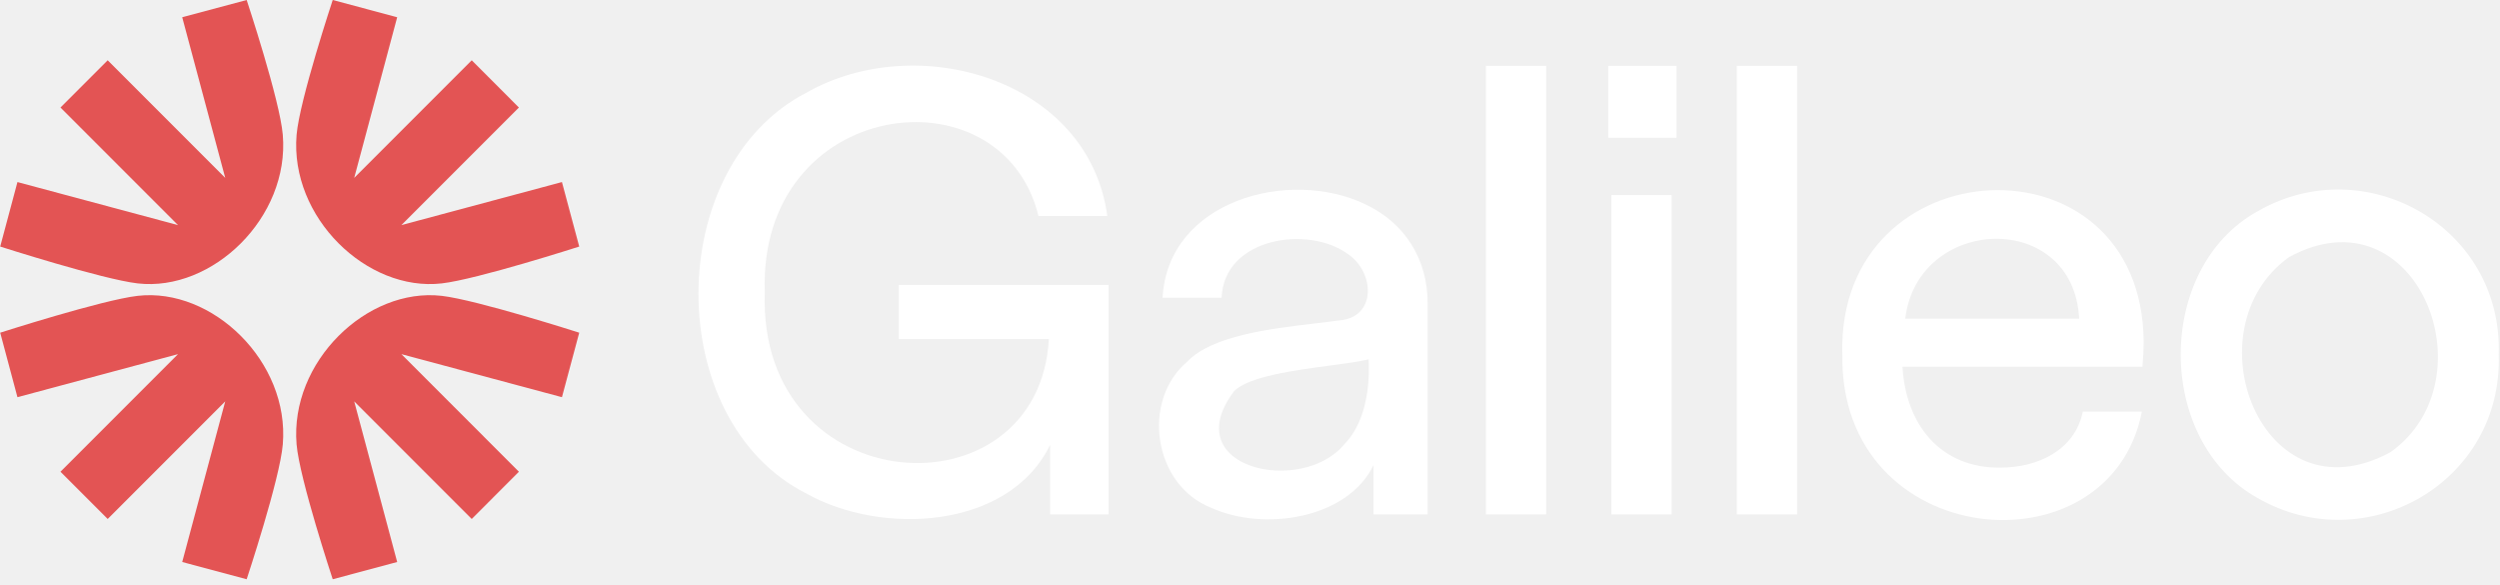
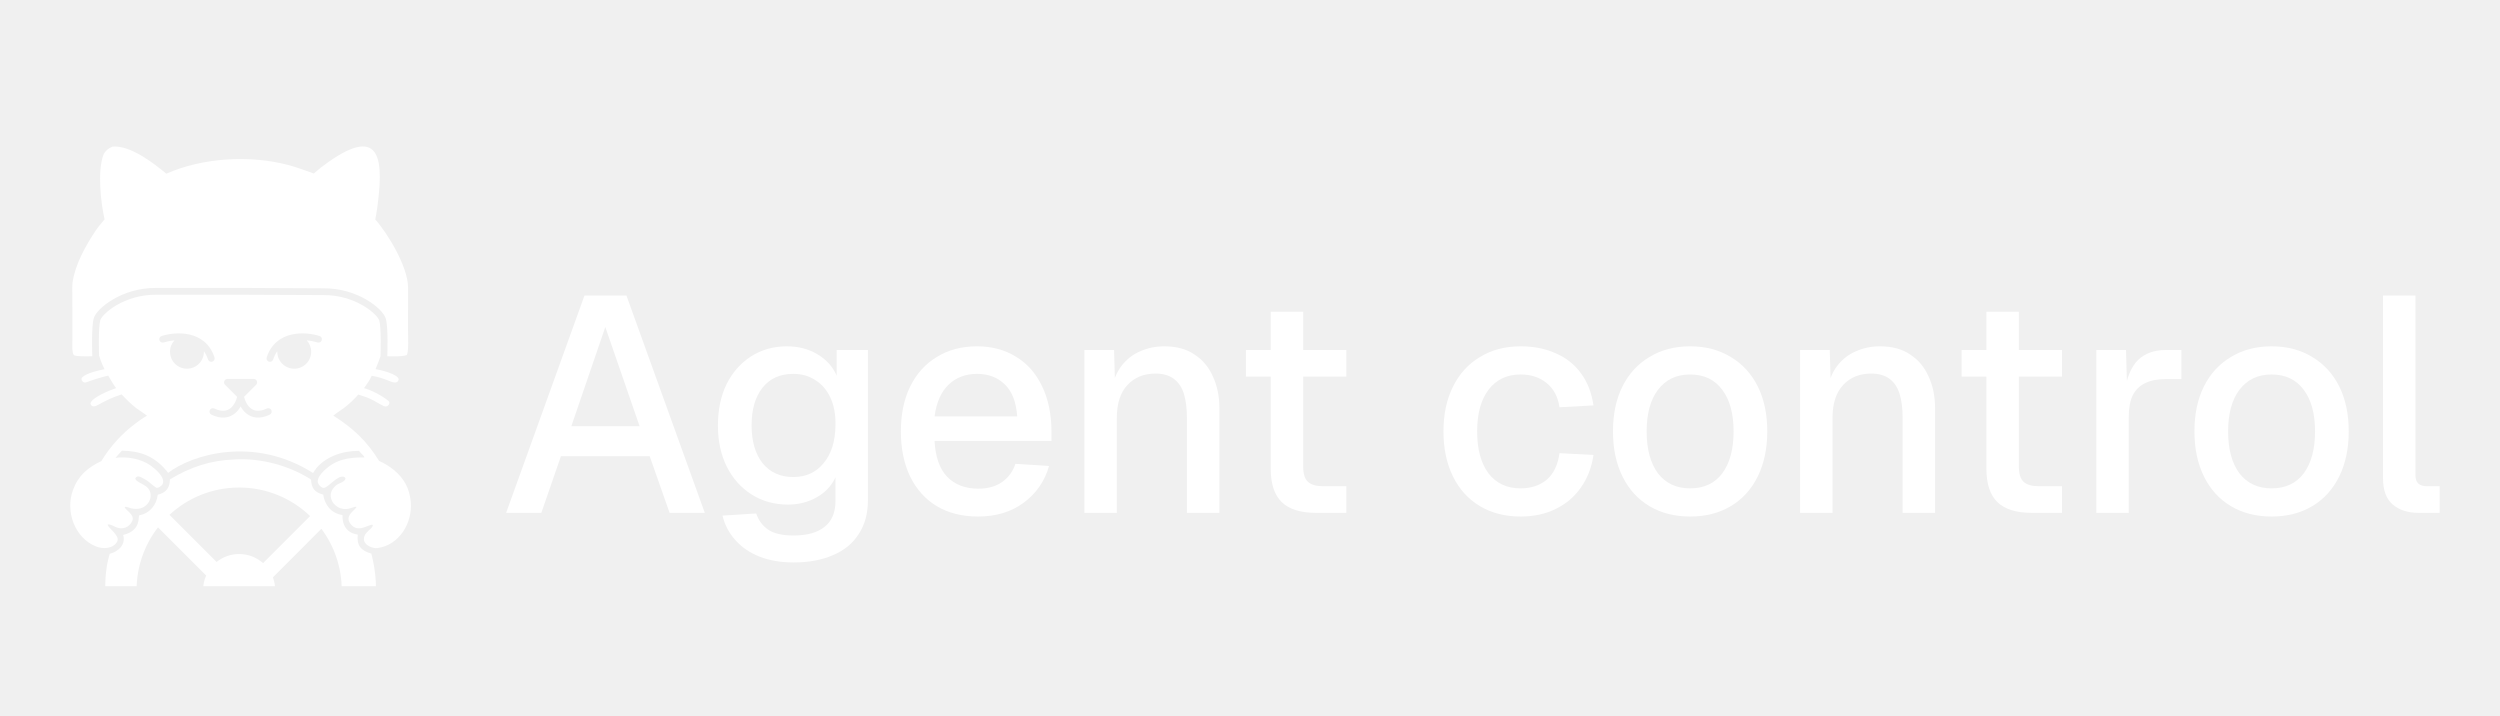
- <svg xmlns="http://www.w3.org/2000/svg" width="261" height="61" viewBox="0 0 261 61" fill="none">
-   <path d="M109.55 35.396H93.877V29.744H115.782V53.705H109.675V46.445C105.364 55.297 92.066 55.933 84.211 51.518C69.154 43.903 69.227 17.401 84.243 9.671C95.751 3.121 113.689 8.21 115.651 22.547H108.459C104.649 6.983 79.175 10.193 79.874 30.511C79.117 52.505 108.496 54.18 109.55 35.391V35.396Z" fill="white" />
-   <path fill-rule="evenodd" clip-rule="evenodd" d="M121.424 31.09C121.946 20.95 134.628 17.505 142.587 21.325C146.758 23.288 149.132 27.103 149.106 31.732V53.7H143.454V48.559C140.698 54.232 131.92 55.479 126.528 53.021C120.448 50.667 119.174 41.831 123.992 37.766C126.559 35.036 132.729 34.311 137.368 33.763C138.24 33.658 139.065 33.564 139.795 33.46C143.824 33.183 143.574 28.439 140.823 26.555C136.69 23.465 127.812 24.796 127.588 31.085H121.424V31.09ZM128.877 40.855C122.828 48.924 135.985 51.758 140.406 46.377C142.426 44.347 143.12 40.824 142.942 37.515C142.034 37.745 140.599 37.933 138.976 38.152C135.181 38.658 130.364 39.305 128.877 40.855Z" fill="white" />
-   <path d="M161.486 6.874H155.192V53.7H161.486V6.874Z" fill="white" />
-   <path d="M167.968 6.874H175.097V14.389H167.968V6.874Z" fill="white" />
-   <path d="M174.586 20.365H168.292V53.705H174.586V20.365Z" fill="white" />
-   <path d="M181.397 6.874H187.696V53.7H181.397V6.874Z" fill="white" />
-   <path fill-rule="evenodd" clip-rule="evenodd" d="M192.42 36.998C192.07 57.567 220.373 60.077 223.703 42.974H217.534C216.715 46.972 212.868 48.835 208.865 48.82C202.686 48.867 199.043 44.352 198.698 38.288H223.76C223.849 37.301 223.891 36.445 223.891 35.72C223.76 13.554 191.804 15.182 192.414 37.004H192.42V36.998ZM198.985 33.272C200.295 22.453 216.569 21.852 217.153 33.272H198.985Z" fill="white" />
-   <path fill-rule="evenodd" clip-rule="evenodd" d="M235.785 22.061C247.069 15.579 261.406 23.7 260.968 36.998C261.427 50.338 247.106 58.491 235.785 51.993C225.102 46.053 225.065 27.98 235.785 22.061ZM249.663 47.212C236.224 54.503 228.567 34.394 239.063 26.847C252.429 19.572 260.31 39.67 249.663 47.212Z" fill="white" />
-   <path d="M19.03 1.801L25.762 0C25.762 0 29.233 10.449 29.536 14.081C30.261 22.698 22.187 30.485 14.374 29.587C10.689 29.159 0.021 25.741 0.021 25.741L1.822 19.008L18.591 23.502L6.316 11.226L11.248 6.294L23.523 18.57L19.03 1.801Z" fill="#E35454" />
-   <path d="M60.496 25.741C60.496 25.741 49.833 29.165 46.138 29.587C38.33 30.485 30.256 22.693 30.976 14.081C31.284 10.449 34.75 0 34.75 0L41.482 1.801L36.994 18.57L49.269 6.294L54.196 11.226L41.921 23.502L58.69 19.008L60.496 25.741Z" fill="#E35454" />
-   <path d="M14.374 30.887C10.684 31.31 0.021 34.733 0.021 34.733L1.822 41.466L18.591 36.972L6.316 49.248L11.248 54.18L23.523 41.904L19.03 58.673L25.762 60.474C25.762 60.474 29.233 50.025 29.536 46.393C30.261 37.776 22.187 29.989 14.374 30.887Z" fill="#E35454" />
-   <path d="M34.75 60.474C34.75 60.474 31.284 50.025 30.976 46.393C30.256 37.776 38.33 29.989 46.138 30.887C49.828 31.315 60.496 34.733 60.496 34.733L58.69 41.466L41.921 36.972L54.196 49.248L49.269 54.18L36.994 41.904L41.482 58.673L34.75 60.474Z" fill="#E35454" />
+ <svg xmlns="http://www.w3.org/2000/svg" width="220" height="63" viewBox="0 0 147 42" fill="none">
+   <path d="M29.76 30.108L34.368 17.328H36.834L41.442 30.108H39.372L38.202 26.778H32.982L31.83 30.108H29.76ZM33.594 25.014H37.608L35.592 19.182L33.594 25.014Z" fill="white" />
+   <path d="M46.66 33.024C45.904 33.024 45.238 32.91 44.662 32.682C44.086 32.454 43.612 32.13 43.24 31.71C42.868 31.302 42.616 30.822 42.484 30.27L44.464 30.144C44.596 30.54 44.824 30.852 45.148 31.08C45.484 31.32 45.988 31.44 46.66 31.44C47.452 31.44 48.058 31.272 48.478 30.936C48.91 30.6 49.126 30.09 49.126 29.406V28.02C48.898 28.512 48.532 28.902 48.028 29.19C47.524 29.478 46.96 29.622 46.336 29.622C45.532 29.622 44.818 29.424 44.194 29.028C43.57 28.632 43.084 28.086 42.736 27.39C42.388 26.694 42.214 25.89 42.214 24.978C42.214 24.054 42.382 23.244 42.718 22.548C43.066 21.852 43.546 21.306 44.158 20.91C44.782 20.514 45.484 20.316 46.264 20.316C46.948 20.316 47.548 20.472 48.064 20.784C48.592 21.096 48.97 21.516 49.198 22.044V20.532H51.034V29.352C51.034 30.144 50.854 30.81 50.494 31.35C50.146 31.902 49.642 32.316 48.982 32.592C48.334 32.88 47.56 33.024 46.66 33.024ZM46.642 28.002C47.386 28.002 47.98 27.732 48.424 27.192C48.88 26.652 49.114 25.908 49.126 24.96C49.138 24.336 49.042 23.802 48.838 23.358C48.634 22.902 48.34 22.554 47.956 22.314C47.584 22.062 47.146 21.936 46.642 21.936C45.862 21.936 45.256 22.212 44.824 22.764C44.404 23.304 44.194 24.036 44.194 24.96C44.194 25.896 44.41 26.64 44.842 27.192C45.286 27.732 45.886 28.002 46.642 28.002Z" fill="white" />
+   <path d="M57.508 30.324C56.572 30.324 55.762 30.12 55.078 29.712C54.406 29.304 53.884 28.722 53.512 27.966C53.152 27.21 52.972 26.328 52.972 25.32C52.972 24.312 53.152 23.436 53.512 22.692C53.884 21.936 54.406 21.354 55.078 20.946C55.75 20.526 56.542 20.316 57.454 20.316C58.318 20.316 59.08 20.52 59.74 20.928C60.4 21.324 60.91 21.9 61.27 22.656C61.642 23.412 61.828 24.324 61.828 25.392V25.878H54.952C55 26.814 55.246 27.516 55.69 27.984C56.146 28.452 56.758 28.686 57.526 28.686C58.09 28.686 58.558 28.554 58.93 28.29C59.302 28.026 59.56 27.672 59.704 27.228L61.684 27.354C61.432 28.242 60.934 28.962 60.19 29.514C59.458 30.054 58.564 30.324 57.508 30.324ZM54.952 24.438H59.812C59.752 23.586 59.506 22.956 59.074 22.548C58.654 22.14 58.114 21.936 57.454 21.936C56.77 21.936 56.206 22.152 55.762 22.584C55.33 23.004 55.06 23.622 54.952 24.438Z" fill="white" />
+   <path d="M63.761 30.108V20.532H65.507L65.579 23.088L65.346 22.962C65.454 22.338 65.657 21.834 65.957 21.45C66.257 21.066 66.624 20.784 67.055 20.604C67.487 20.412 67.956 20.316 68.46 20.316C69.18 20.316 69.773 20.478 70.242 20.802C70.722 21.114 71.082 21.546 71.322 22.098C71.573 22.638 71.7 23.256 71.7 23.952V30.108H69.791V24.528C69.791 23.964 69.731 23.49 69.612 23.106C69.492 22.722 69.293 22.428 69.017 22.224C68.742 22.02 68.382 21.918 67.938 21.918C67.266 21.918 66.719 22.14 66.299 22.584C65.879 23.028 65.669 23.676 65.669 24.528V30.108H63.761Z" fill="white" />
+   <path d="M77.383 30.108C76.471 30.108 75.799 29.898 75.367 29.478C74.935 29.058 74.719 28.404 74.719 27.516V18.282H76.627V27.372C76.627 27.816 76.723 28.122 76.915 28.29C77.107 28.458 77.401 28.542 77.797 28.542H79.165V30.108H77.383ZM73.261 22.098V20.532H79.165V22.098H73.261Z" fill="white" />
+   <path d="M89.412 30.324C88.501 30.324 87.703 30.12 87.019 29.712C86.335 29.304 85.806 28.722 85.434 27.966C85.062 27.21 84.876 26.328 84.876 25.32C84.876 24.312 85.062 23.436 85.434 22.692C85.806 21.936 86.335 21.354 87.019 20.946C87.703 20.526 88.501 20.316 89.412 20.316C90.192 20.316 90.882 20.454 91.483 20.73C92.094 20.994 92.587 21.384 92.959 21.9C93.343 22.416 93.588 23.046 93.697 23.79L91.698 23.898C91.603 23.274 91.35 22.8 90.942 22.476C90.534 22.14 90.025 21.972 89.412 21.972C88.609 21.972 87.978 22.272 87.522 22.872C87.079 23.46 86.856 24.276 86.856 25.32C86.856 26.364 87.079 27.186 87.522 27.786C87.978 28.374 88.609 28.668 89.412 28.668C90.025 28.668 90.534 28.5 90.942 28.164C91.35 27.816 91.603 27.294 91.698 26.598L93.697 26.706C93.588 27.438 93.343 28.074 92.959 28.614C92.587 29.154 92.094 29.574 91.483 29.874C90.882 30.174 90.192 30.324 89.412 30.324Z" fill="white" />
+   <path d="M99.379 30.324C98.467 30.324 97.669 30.12 96.985 29.712C96.301 29.304 95.773 28.722 95.401 27.966C95.029 27.21 94.843 26.328 94.843 25.32C94.843 24.3 95.029 23.418 95.401 22.674C95.773 21.93 96.301 21.354 96.985 20.946C97.669 20.526 98.467 20.316 99.379 20.316C100.291 20.316 101.089 20.526 101.773 20.946C102.457 21.354 102.985 21.93 103.357 22.674C103.729 23.418 103.915 24.3 103.915 25.32C103.915 26.328 103.729 27.21 103.357 27.966C102.985 28.722 102.457 29.304 101.773 29.712C101.089 30.12 100.291 30.324 99.379 30.324ZM99.379 28.668C100.195 28.668 100.825 28.374 101.269 27.786C101.713 27.186 101.935 26.364 101.935 25.32C101.935 24.276 101.713 23.46 101.269 22.872C100.825 22.272 100.195 21.972 99.379 21.972C98.575 21.972 97.945 22.272 97.489 22.872C97.045 23.46 96.823 24.276 96.823 25.32C96.823 26.364 97.045 27.186 97.489 27.786C97.945 28.374 98.575 28.668 99.379 28.668Z" fill="white" />
+   <path d="M105.844 30.108V20.532H107.59L107.662 23.088L107.428 22.962C107.536 22.338 107.74 21.834 108.04 21.45C108.34 21.066 108.706 20.784 109.138 20.604C109.57 20.412 110.038 20.316 110.542 20.316C111.262 20.316 111.856 20.478 112.324 20.802C112.804 21.114 113.164 21.546 113.404 22.098C113.656 22.638 113.782 23.256 113.782 23.952V30.108H111.874V24.528C111.874 23.964 111.814 23.49 111.694 23.106C111.574 22.722 111.376 22.428 111.1 22.224C110.824 22.02 110.464 21.918 110.02 21.918C109.348 21.918 108.802 22.14 108.382 22.584C107.962 23.028 107.752 23.676 107.752 24.528V30.108H105.844Z" fill="white" />
+   <path d="M119.465 30.108C118.553 30.108 117.881 29.898 117.449 29.478C117.017 29.058 116.801 28.404 116.801 27.516V18.282H118.709V27.372C118.709 27.816 118.805 28.122 118.997 28.29C119.189 28.458 119.483 28.542 119.879 28.542H121.247V30.108H119.465ZM115.343 22.098V20.532H121.247V22.098H115.343Z" fill="white" />
+   <path d="M123.263 30.108V20.532H125.009L125.081 23.07L124.919 23.016C125.051 22.152 125.315 21.522 125.711 21.126C126.119 20.73 126.665 20.532 127.349 20.532H128.267V22.242H127.349C126.869 22.242 126.467 22.32 126.143 22.476C125.819 22.632 125.573 22.872 125.405 23.196C125.249 23.52 125.171 23.94 125.171 24.456V30.108H123.263Z" fill="white" />
+   <path d="M133.569 30.324C132.657 30.324 131.859 30.12 131.175 29.712C130.491 29.304 129.963 28.722 129.591 27.966C129.219 27.21 129.033 26.328 129.033 25.32C129.033 24.3 129.219 23.418 129.591 22.674C129.963 21.93 130.491 21.354 131.175 20.946C131.859 20.526 132.657 20.316 133.569 20.316C134.481 20.316 135.279 20.526 135.963 20.946C136.647 21.354 137.175 21.93 137.547 22.674C137.919 23.418 138.105 24.3 138.105 25.32C138.105 26.328 137.919 27.21 137.547 27.966C137.175 28.722 136.647 29.304 135.963 29.712C135.279 30.12 134.481 30.324 133.569 30.324ZM133.569 28.668C134.385 28.668 135.015 28.374 135.459 27.786C135.903 27.186 136.125 26.364 136.125 25.32C136.125 24.276 135.903 23.46 135.459 22.872C135.015 22.272 134.385 21.972 133.569 21.972C132.765 21.972 132.135 22.272 131.679 22.872C131.235 23.46 131.013 24.276 131.013 25.32C131.013 26.364 131.235 27.186 131.679 27.786C132.135 28.374 132.765 28.668 133.569 28.668Z" fill="white" />
+   <path d="M142.209 30.108C141.585 30.108 141.081 29.946 140.697 29.622C140.313 29.298 140.121 28.782 140.121 28.074V17.328H142.029V27.894C142.029 28.11 142.083 28.272 142.191 28.38C142.311 28.488 142.479 28.542 142.695 28.542H143.451V30.108H142.209Z" fill="white" />
+   <mask id="mask0_4811_7348" style="mask-type:alpha" maskUnits="userSpaceOnUse" x="3" y="7" width="22" height="28">
+     <rect x="3.001" y="7.578" width="21.98" height="26.844" fill="#D9D9D9" />
+   </mask>
+   <g mask="url(#mask0_4811_7348)">
+     <path d="M14.018 17.282L18.997 17.303H19C19.944 17.292 20.751 17.573 21.336 17.913C21.628 18.082 21.863 18.266 22.03 18.431C22.203 18.603 22.285 18.736 22.304 18.803C22.331 18.9 22.351 19.067 22.364 19.276C22.378 19.48 22.384 19.712 22.386 19.93C22.388 20.148 22.386 20.352 22.383 20.502C22.382 20.576 22.38 20.636 22.379 20.678C22.378 20.699 22.378 20.716 22.378 20.727V20.744L22.372 20.906C22.289 21.157 22.181 21.415 22.082 21.661C22.363 21.697 23.406 21.948 23.442 22.257C23.385 22.547 23.091 22.436 22.908 22.361C22.561 22.219 22.226 22.107 21.856 22.046C21.747 22.303 21.568 22.544 21.407 22.774C21.851 22.896 22.496 23.232 22.852 23.536C22.98 23.645 22.809 23.943 22.57 23.832C22.294 23.703 22.038 23.529 21.763 23.4C21.549 23.299 21.295 23.23 21.069 23.15C20.84 23.418 20.51 23.728 20.228 23.94C20.018 24.098 19.806 24.215 19.601 24.392C20.758 25.128 21.574 25.887 22.291 27.055C22.603 27.192 22.895 27.371 23.159 27.587C23.757 28.082 24.077 28.659 24.152 29.454C24.27 30.685 23.48 32.015 22.187 32.179C21.902 32.215 21.405 32.005 21.399 31.665C21.394 31.344 21.636 31.202 21.836 31C21.878 30.958 21.924 30.883 21.92 30.819C21.74 30.733 21.141 31.273 20.707 30.862C20.106 30.291 20.962 29.928 20.957 29.753C20.814 29.71 20.487 29.986 20.038 29.843C19.814 29.774 19.627 29.615 19.523 29.405C19.348 29.053 19.477 28.739 19.757 28.493C19.904 28.363 20.243 28.313 20.314 28.113C20.299 28.031 20.313 28.062 20.247 27.997C19.864 27.85 19.372 28.564 19.057 28.639C18.909 28.674 18.672 28.409 18.68 28.259C18.692 28.025 18.874 27.804 19.031 27.65C19.733 26.961 20.478 26.84 21.423 26.851C21.418 26.78 21.384 26.767 21.327 26.702C21.242 26.62 21.184 26.553 21.108 26.463C20.134 26.459 19.121 26.795 18.507 27.59C17.972 27.235 17.036 26.845 16.415 26.679C14.735 26.232 12.89 26.28 11.249 26.867C10.737 27.05 10.239 27.32 9.77 27.588C8.981 26.748 8.306 26.489 7.172 26.448C7.044 26.581 6.914 26.732 6.793 26.872C7.483 26.784 8.305 26.925 8.88 27.342C9.134 27.527 9.728 28.024 9.567 28.407C9.528 28.502 9.289 28.696 9.172 28.62C8.943 28.476 8.749 28.25 8.506 28.127C8.336 28.04 8.079 27.846 7.955 28.077C8.008 28.396 8.809 28.399 8.858 29.032C8.872 29.234 8.804 29.433 8.669 29.584C8.427 29.861 8.085 29.922 7.731 29.846C7.601 29.818 7.473 29.744 7.336 29.755C7.293 29.904 7.958 30.205 7.777 30.583C7.604 30.973 7.192 31.12 6.805 30.942C6.693 30.89 6.447 30.751 6.334 30.798C6.309 30.964 7.075 31.442 6.894 31.788C6.665 32.224 6.063 32.249 5.656 32.088C4.39 31.591 3.829 30.01 4.289 28.772C4.598 27.92 5.161 27.44 5.959 27.065C6.482 26.203 7.166 25.448 7.975 24.845C8.152 24.711 8.45 24.497 8.646 24.398C8.445 24.235 8.22 24.109 8.02 23.957C7.726 23.733 7.403 23.417 7.156 23.144C6.657 23.296 6.233 23.498 5.779 23.753C5.623 23.84 5.417 23.934 5.321 23.704C5.299 23.354 6.522 22.872 6.826 22.773C6.674 22.58 6.495 22.258 6.362 22.037C5.909 22.147 5.513 22.27 5.076 22.431C4.868 22.508 4.725 22.254 4.826 22.148C5.072 21.891 5.795 21.73 6.146 21.66C6.021 21.413 5.918 21.157 5.837 20.893C5.834 20.893 5.83 20.893 5.826 20.893L5.821 20.722V20.706C5.821 20.695 5.82 20.678 5.819 20.657C5.818 20.615 5.817 20.553 5.816 20.479C5.813 20.33 5.812 20.126 5.814 19.909C5.816 19.69 5.821 19.459 5.834 19.255C5.848 19.046 5.869 18.879 5.896 18.782C5.914 18.715 5.996 18.581 6.169 18.41C6.336 18.244 6.571 18.061 6.863 17.891C7.449 17.552 8.255 17.27 9.198 17.282H14.018ZM13.375 22.234C13.196 22.234 13.107 22.45 13.233 22.577L13.943 23.285C13.892 23.503 13.77 23.777 13.566 23.946C13.463 24.032 13.339 24.09 13.189 24.104C13.037 24.118 12.844 24.088 12.604 23.974C12.504 23.927 12.384 23.969 12.337 24.069C12.29 24.169 12.332 24.288 12.432 24.335C12.723 24.474 12.988 24.525 13.226 24.503C13.465 24.48 13.663 24.384 13.821 24.253C13.959 24.139 14.066 23.998 14.148 23.852C14.229 23.997 14.334 24.14 14.472 24.253C14.63 24.384 14.829 24.48 15.068 24.503C15.305 24.525 15.57 24.474 15.861 24.335C15.961 24.288 16.003 24.169 15.956 24.069C15.909 23.969 15.789 23.927 15.69 23.974C15.449 24.088 15.256 24.118 15.105 24.104C14.954 24.09 14.83 24.032 14.727 23.946C14.524 23.777 14.402 23.504 14.352 23.286L15.06 22.577C15.186 22.45 15.097 22.234 14.918 22.234H13.375ZM11.142 19.623C10.538 19.485 9.905 19.581 9.505 19.709C9.4 19.742 9.342 19.854 9.375 19.959C9.409 20.064 9.521 20.123 9.626 20.089C9.797 20.035 10.017 19.987 10.257 19.966C10.096 20.143 9.997 20.377 9.997 20.635C9.997 21.186 10.443 21.632 10.993 21.632C11.544 21.632 11.99 21.186 11.99 20.635C11.99 20.625 11.99 20.614 11.989 20.603C12.087 20.738 12.17 20.899 12.232 21.09C12.266 21.195 12.379 21.253 12.483 21.219C12.588 21.185 12.646 21.072 12.612 20.967C12.348 20.147 11.757 19.763 11.142 19.623ZM18.789 19.709C18.389 19.581 17.757 19.485 17.152 19.623C16.537 19.763 15.946 20.147 15.682 20.967C15.648 21.072 15.706 21.185 15.811 21.219C15.915 21.253 16.029 21.195 16.063 21.09C16.124 20.899 16.207 20.737 16.306 20.602C16.305 20.613 16.304 20.624 16.304 20.635C16.304 21.186 16.75 21.632 17.3 21.632C17.85 21.632 18.297 21.186 18.297 20.635C18.297 20.378 18.199 20.143 18.038 19.966C18.277 19.987 18.497 20.035 18.668 20.089C18.773 20.123 18.885 20.064 18.919 19.959C18.953 19.854 18.894 19.742 18.789 19.709ZM19.306 9.481C22.495 7.235 22.552 9.487 22.172 12.24C22.144 12.444 22.102 12.653 22.066 12.857C22.827 13.713 23.963 15.625 23.993 16.807C23.99 17.64 23.997 18.48 23.99 19.312C23.989 19.526 24.05 20.777 23.901 20.834C23.656 20.921 23.168 20.912 22.772 20.9L22.777 20.757V20.753C22.778 20.75 22.778 20.744 22.778 20.739C22.779 20.727 22.779 20.71 22.779 20.689C22.78 20.646 22.782 20.584 22.783 20.508C22.786 20.357 22.788 20.149 22.786 19.926C22.784 19.704 22.778 19.465 22.764 19.25C22.75 19.039 22.727 18.837 22.689 18.697C22.641 18.527 22.498 18.332 22.312 18.147C22.118 17.956 21.856 17.752 21.537 17.567C20.9 17.197 20.024 16.893 18.999 16.905L14.019 16.881V16.882H9.201V16.883C8.176 16.872 7.3 17.175 6.662 17.546C6.343 17.731 6.08 17.934 5.887 18.125C5.7 18.311 5.557 18.505 5.51 18.675C5.471 18.815 5.449 19.018 5.436 19.228C5.422 19.443 5.415 19.683 5.413 19.905C5.411 20.127 5.413 20.335 5.416 20.487C5.417 20.562 5.419 20.625 5.42 20.668C5.421 20.689 5.421 20.706 5.421 20.717C5.421 20.723 5.422 20.728 5.422 20.731V20.735L5.427 20.9C5.018 20.909 4.483 20.914 4.347 20.839C4.213 20.699 4.257 20.077 4.258 19.878L4.257 18.587L4.253 17.326C4.253 17.147 4.241 16.729 4.266 16.56C4.422 15.483 5.046 14.381 5.641 13.488C5.764 13.303 6.007 13.024 6.149 12.85C5.927 11.877 5.728 10.068 6.067 9.094C6.154 8.846 6.373 8.671 6.617 8.573C7.667 8.482 9.019 9.537 9.78 10.165C11.929 9.216 14.688 9.061 16.942 9.652C17.475 9.792 17.933 9.972 18.448 10.155C18.721 9.914 19.008 9.689 19.306 9.481Z" fill="white" />
+     <path d="M9.768 27.604C11.214 26.491 14.957 25.346 18.512 27.604" stroke="white" stroke-width="0.384" />
+     <path d="M13.808 26.966C15.327 26.877 17.01 27.326 18.289 28.151C18.313 28.667 18.51 28.907 19.006 29.037C19.094 29.657 19.498 30.149 20.136 30.236C20.122 30.853 20.396 31.293 21.037 31.387C20.968 32.038 21.222 32.326 21.834 32.504C23.002 36.899 20.325 41.182 15.923 42.153C15.406 42.267 14.981 42.306 14.458 42.338C13.526 42.37 12.595 42.248 11.701 41.981C9.72 41.37 8.06 40.004 7.081 38.177C6.227 36.581 5.924 34.254 6.451 32.517C6.961 32.387 7.412 31.971 7.241 31.407C7.809 31.28 8.158 30.936 8.164 30.342C8.159 30.333 8.186 30.251 8.192 30.249C8.797 30.15 9.216 29.632 9.274 29.043C9.772 28.915 9.976 28.654 9.993 28.14C11.203 27.407 12.386 27.018 13.808 26.966ZM9.29 30.962C8.501 31.982 8.031 33.261 8.031 34.65C8.032 37.98 10.732 40.681 14.062 40.681C17.393 40.681 20.093 37.98 20.094 34.65C20.094 33.299 19.649 32.052 18.899 31.046L16.045 33.902C16.133 34.135 16.183 34.387 16.183 34.651C16.183 35.822 15.234 36.772 14.062 36.772C12.891 36.772 11.941 35.822 11.94 34.651C11.94 34.346 12.005 34.056 12.121 33.794L9.29 30.962ZM14.062 28.619C12.481 28.619 11.041 29.228 9.966 30.224L12.736 32.995C13.1 32.703 13.561 32.529 14.062 32.529C14.602 32.529 15.094 32.732 15.469 33.064L18.235 30.297C17.152 29.258 15.682 28.619 14.062 28.619Z" fill="white" />
+   </g>
</svg>
